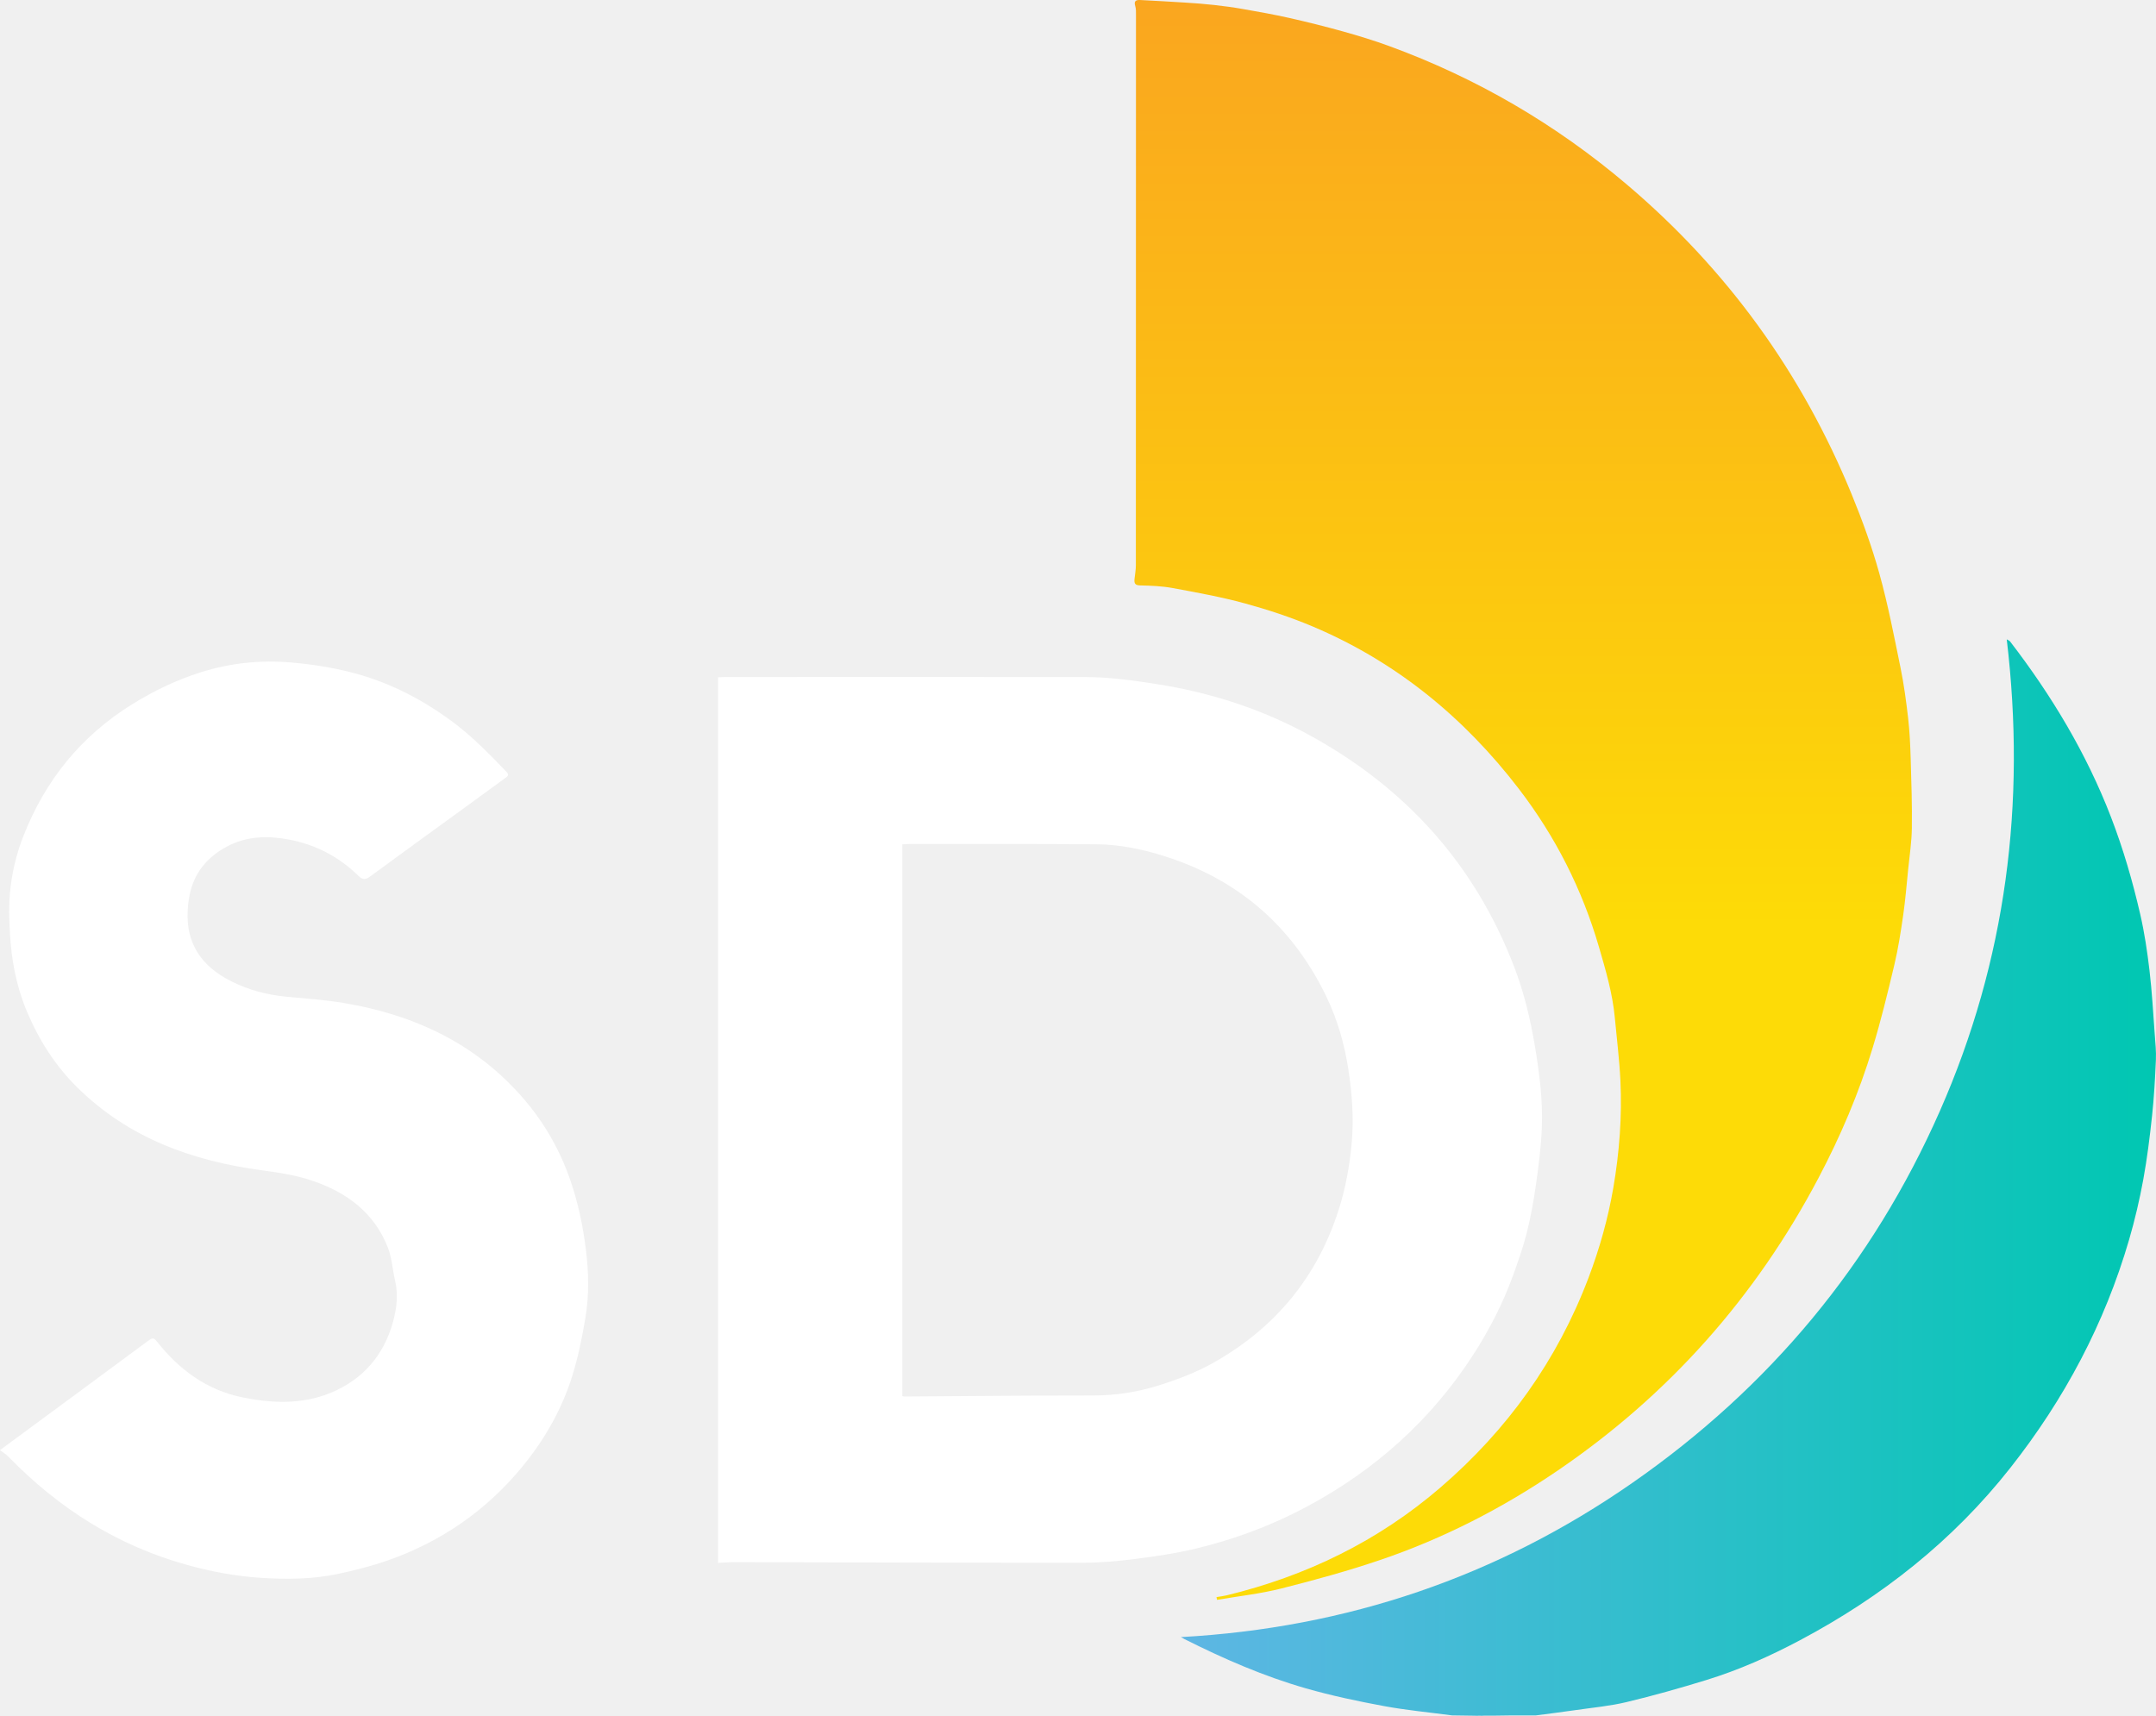
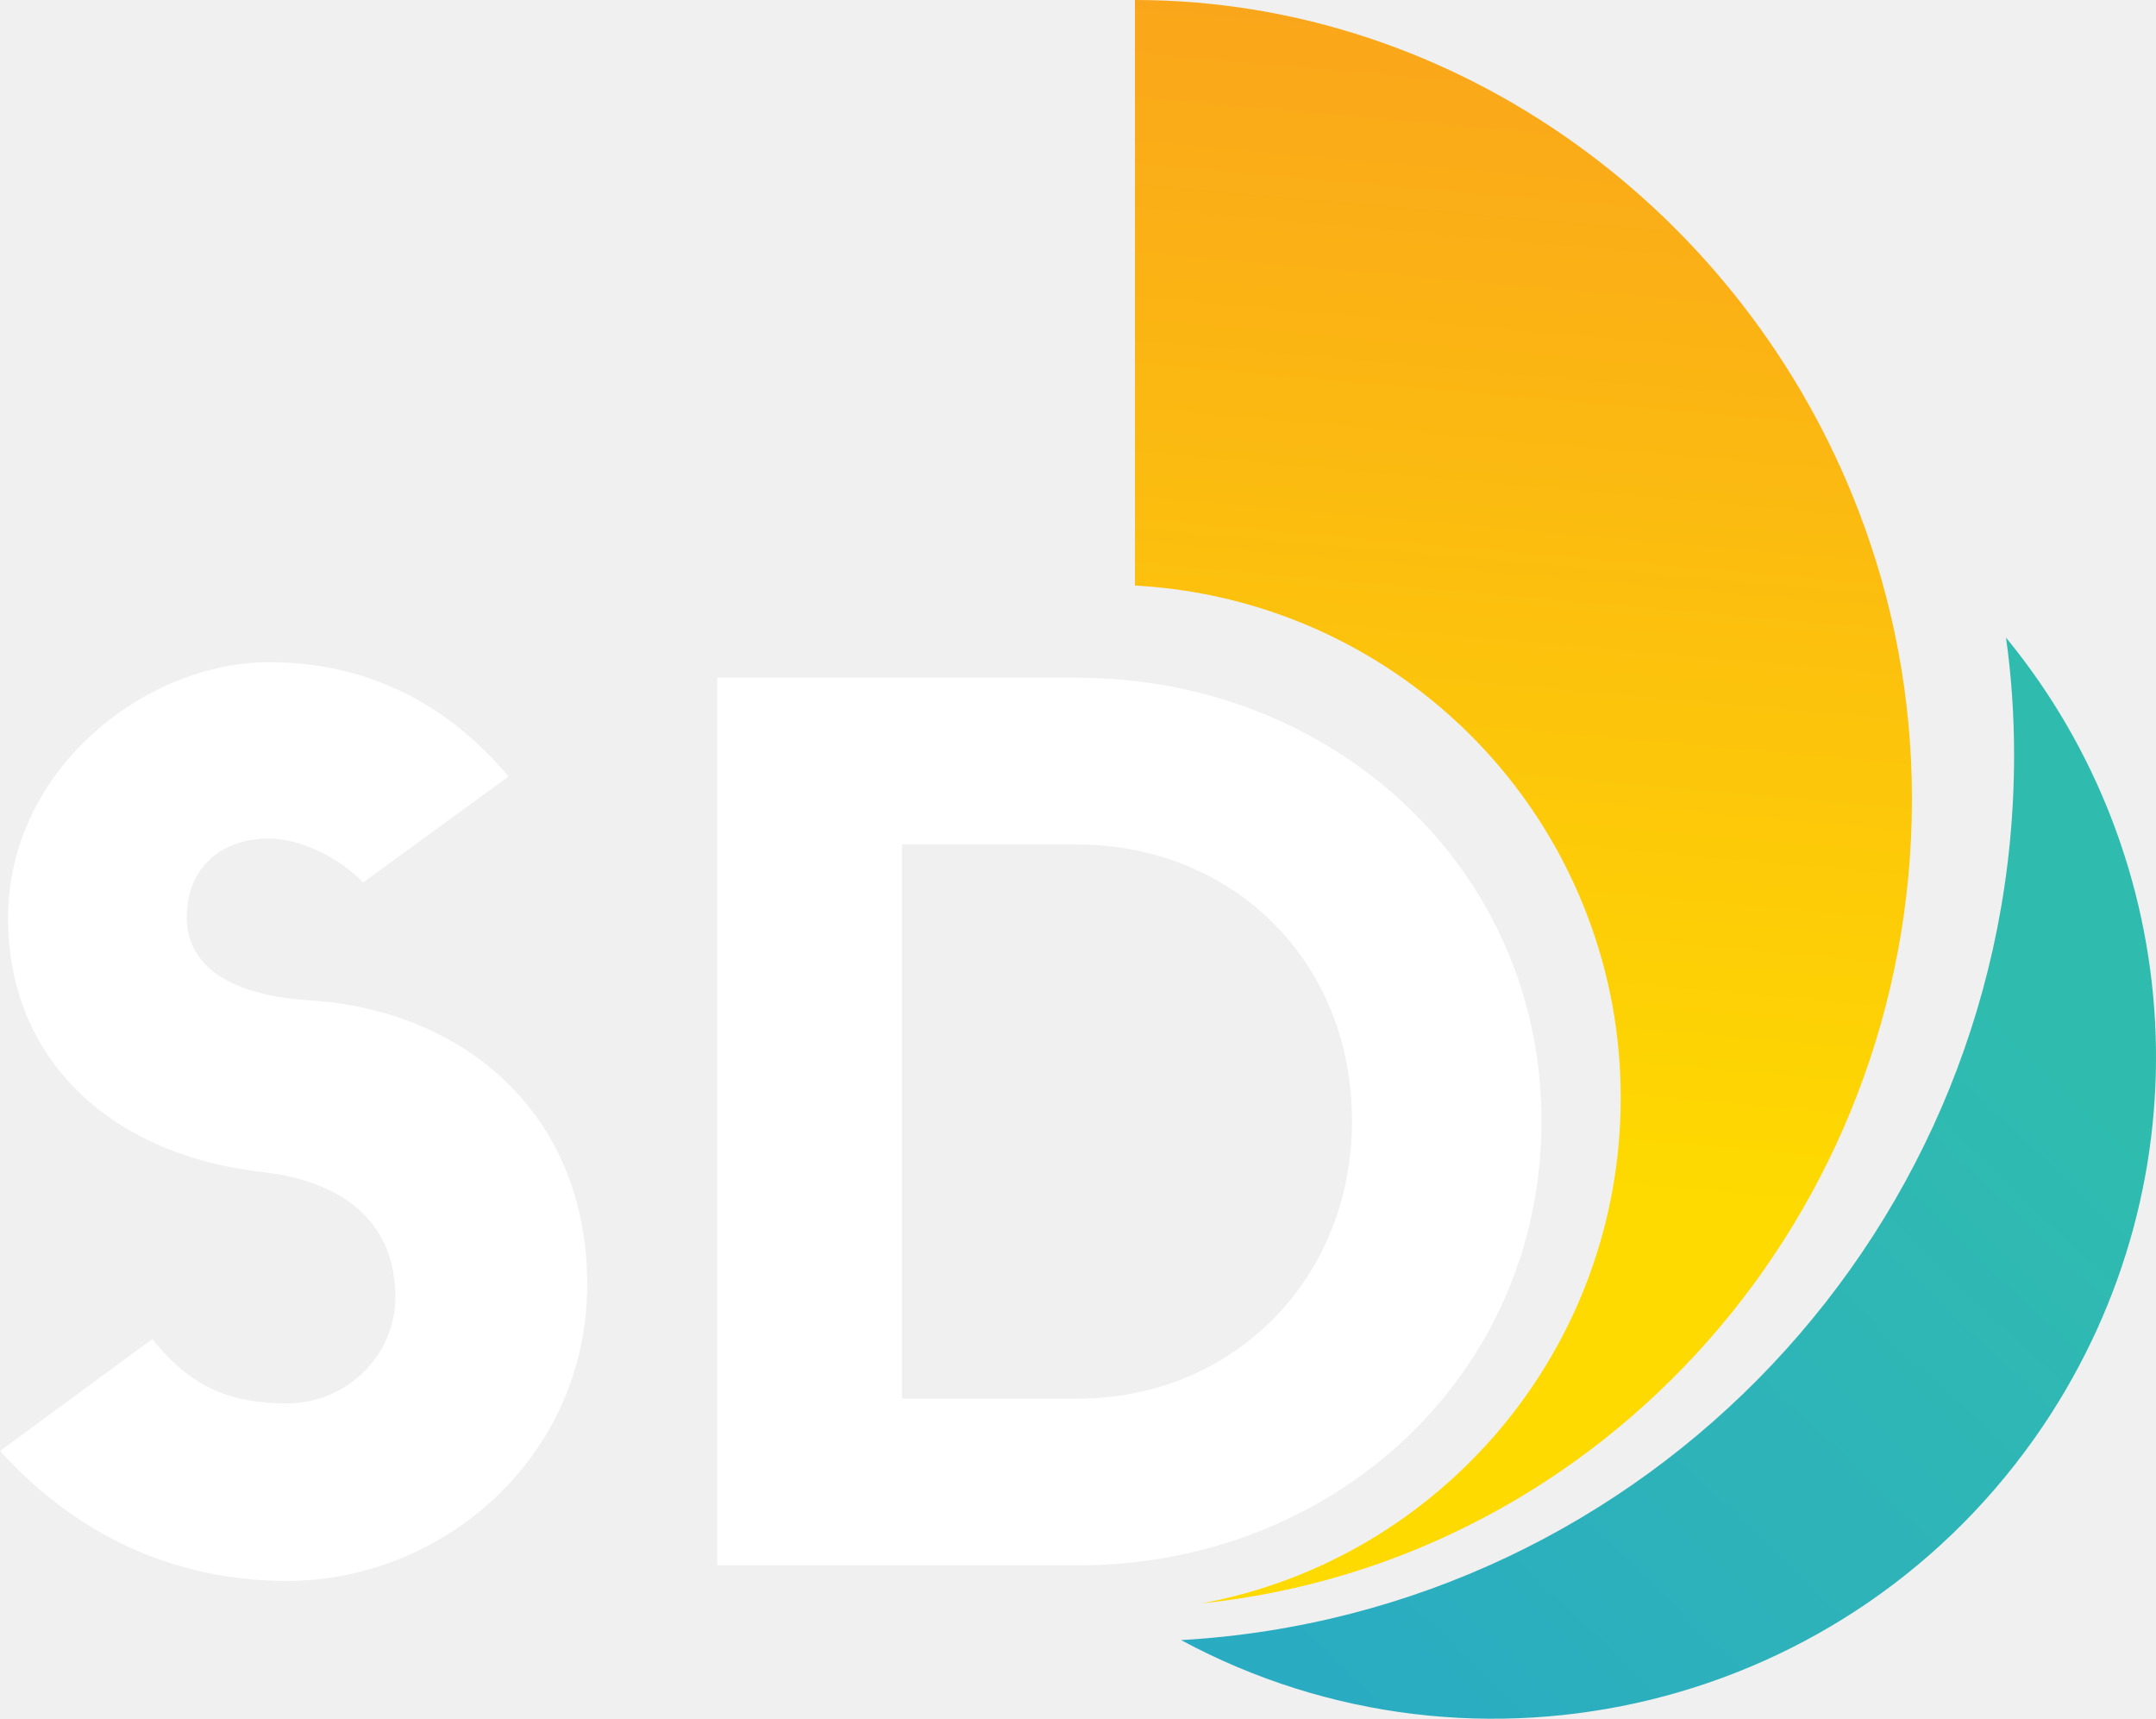
- <svg xmlns="http://www.w3.org/2000/svg" id="Layer_1" viewBox="0 0 1000 795.91">
-   <defs>
-     <style>.cls-1{fill:url(#linear-gradient);}.cls-2{fill:#fff;}.cls-3{fill:url(#linear-gradient-2);}</style>
-     <linearGradient id="linear-gradient" x1="706.5" y1="742.13" x2="706.5" y2="0" gradientUnits="userSpaceOnUse">
-       <stop offset=".42" stop-color="#fddb07" />
-       <stop offset="1" stop-color="#faa61f" />
-     </linearGradient>
-     <linearGradient id="linear-gradient-2" x1="547.75" y1="546.25" x2="1000" y2="546.25" gradientUnits="userSpaceOnUse">
-       <stop offset="0" stop-color="#5eb6e4" />
-       <stop offset="1" stop-color="#00c7b2" />
-     </linearGradient>
-   </defs>
-   <path id="Top_Sail" class="cls-1" d="m564.27,740.83c1.56-.26,3.15-.43,4.68-.8,36.95-8.98,70.22-25.1,99.2-50.06,31.02-26.72,54.08-58.89,68.6-97.14,5.16-13.6,9.1-27.61,11.56-41.94,2.81-16.41,4.06-33,3.27-49.64-.46-9.74-1.69-19.44-2.59-29.16-1.04-11.22-4.2-21.95-7.33-32.71-7.8-26.82-20.23-51.36-37.19-73.46-25.46-33.19-56.99-59.02-95.75-75.37-10.16-4.28-20.73-7.76-31.38-10.67-10.99-3-22.26-5.03-33.48-7.11-4.93-.91-10.03-1.1-15.06-1.21-2.5-.05-2.78-1.13-2.58-3.05.22-2.12.62-4.23.62-6.35.04-84.99.05-169.98.05-254.98,0-1.47.08-3.01-.34-4.38-.69-2.29.29-2.9,2.26-2.79,6.99.37,13.98.74,20.96,1.19,4.43.28,8.86.61,13.26,1.1,4.51.5,9.02,1.1,13.49,1.89,7.16,1.26,14.32,2.52,21.4,4.12,8.39,1.89,16.74,3.97,25.02,6.28,7.17,2,14.31,4.19,21.29,6.74,40.59,14.82,77.35,36.29,110.29,64.22,46.47,39.39,81.2,87.38,104.3,143.69,4.93,12.02,9.4,24.33,12.88,36.84,3.99,14.36,6.82,29.06,9.81,43.68,1.57,7.69,2.62,15.52,3.52,23.32.72,6.26,1,12.58,1.19,18.88.33,10.75.68,21.51.54,32.26-.08,6.26-1.05,12.51-1.68,18.76-.72,7.18-1.31,14.37-2.33,21.51-1.12,7.74-2.31,15.5-4.12,23.1-3.07,12.96-6.23,25.93-10.11,38.66-6.33,20.83-14.85,40.81-25.01,60.08-29.14,55.28-69.41,100.67-121.08,135.86-25.52,17.38-52.84,31.42-82.07,41.37-15.12,5.15-30.59,9.39-46.09,13.3-9.75,2.46-19.85,3.55-29.8,5.26-.08-.43-.15-.87-.23-1.3Z" />
-   <path id="D" class="cls-2" d="m333.04,314.19c1.17-.06,2.14-.14,3.1-.14,55.78-.01,111.57-.06,167.35.01,11.13.02,22.12,1.56,33.12,3.29,25.26,3.95,49.16,11.76,71.52,24.09,44.25,24.4,76.09,59.81,94.22,107.16,4.54,11.86,7.47,24.16,9.58,36.71,2.11,12.57,3.72,25.18,3.21,37.91-.35,8.68-1.46,17.35-2.68,25.96-1.07,7.58-2.43,15.16-4.29,22.59-1.69,6.76-4.04,13.37-6.41,19.93-4.71,12.99-11,25.21-18.5,36.81-19.53,30.23-45.49,53.45-77.17,70.4-16.31,8.73-33.53,15.14-51.46,19.44-9.31,2.23-18.85,3.61-28.36,4.83-7.97,1.02-16.04,1.72-24.07,1.73-53.9.03-107.8-.17-161.7-.28-2.43,0-4.86.22-7.46.35v-410.78Zm85.47,333.41c.38.11.57.2.75.2,29.35-.18,58.7-.49,88.05-.49,10.3,0,20.35-1.6,30.02-4.62,8.78-2.74,17.57-6.1,25.55-10.6,28.44-16.02,48.01-39.53,58.01-70.85,3.19-10,5.05-20.2,6.02-30.55,1.09-11.65.26-23.26-1.55-34.88-1.81-11.63-5.01-22.78-10.06-33.3-15.59-32.48-40.58-54.37-75.03-65.31-10.34-3.28-20.92-5.48-31.74-5.57-28.97-.23-57.94-.11-86.91-.13-1.04,0-2.07.1-3.11.15v255.94Z" />
-   <path id="S" class="cls-2" d="m0,672.66c22.84-16.83,45.96-33.83,69.01-50.92,1.68-1.24,2.44-1.15,3.72.48,10.24,13.05,23.1,22.54,39.48,25.92,13.76,2.84,27.82,3.47,41.22-2.07,14.96-6.19,24.63-17.47,28.89-32.99,1.68-6.11,2.44-12.57.94-19.02-1.2-5.13-1.48-10.58-3.38-15.41-6.35-16.16-19-25.52-35.04-30.96-7.59-2.57-15.41-3.76-23.31-4.82-32.27-4.32-61.81-14.95-85.55-38.31-10.26-10.09-17.87-22-23.45-35.25-3.71-8.82-5.97-18.01-7.13-27.46-.64-5.21-.9-10.48-1.09-15.73-.46-13.07,1.73-25.89,6.41-37.95,10.06-25.93,26.73-46.69,50.6-61.49,10.09-6.26,20.69-11.35,31.95-14.88,13.59-4.26,27.56-5.73,41.88-4.48,10.76.94,21.34,2.64,31.65,5.64,15.42,4.48,29.46,11.84,42.41,21.34,9.48,6.95,17.6,15.3,25.7,23.73,1.46,1.52.48,2.12-.63,2.93-6.74,4.9-13.47,9.82-20.21,14.73-14.11,10.27-28.27,20.48-42.32,30.83-2.23,1.64-3.53,1.7-5.61-.34-8.89-8.72-19.7-14.34-31.8-16.68-9.77-1.89-19.72-1.8-29.01,3.14-9.39,4.99-15.54,12.57-17.46,22.92-3.3,17.74,2.47,31.19,19.61,39.74,7.9,3.94,16.33,6.17,25.14,7.02,8.91.86,17.88,1.45,26.7,2.92,32.95,5.5,61.78,18.97,83.87,44.82,9.56,11.19,16.67,23.77,21.46,37.76,3.53,10.3,5.72,20.79,7.07,31.57,1.33,10.61,1.58,21.2-.16,31.69-1.52,9.18-3.39,18.4-6.16,27.27-4.83,15.43-12.77,29.35-23.03,41.87-16.67,20.34-37.55,34.82-62.32,43.54-7.58,2.67-15.45,4.66-23.33,6.33-11.81,2.51-23.89,2.57-35.84,1.81-11.48-.73-22.82-2.87-33.99-5.95-32.43-8.96-59.7-26.28-83-50.25-1.23-1.27-2.81-2.19-3.9-3.03Z" />
-   <path id="Bottom_Sail" class="cls-3" d="m695.89,795.81c-1.54.01-3.08.03-4.62.04-.23,0-.47,0-.7,0-.55,0-1.1,0-1.66,0-.23,0-.47,0-.7,0-.36.02-.71.04-1.07.05-.23-.01-.47-.02-.7-.04-.55.01-1.1.03-1.65.04-.24-.01-.47-.02-.71-.03-3.52-.05-7.05-.1-10.57-.15-10.57-1.41-21.22-2.4-31.7-4.34-12.16-2.26-24.31-4.82-36.19-8.23-19.52-5.6-38.11-13.71-56.25-22.83-.34-.17-.66-.37-1.63-.92,76.95-4.26,146.73-27.95,209.41-71.56,63.5-44.18,111.39-101.59,142.62-172.5,30.77-69.86,40.04-142.86,31-218.76.6.37,1.24.56,1.57,1,19.25,25.04,35.38,51.85,46.78,81.43,5.66,14.7,10.04,29.77,13.56,45.07,1.98,8.59,3.28,17.38,4.31,26.14,1.15,9.8,1.69,19.68,2.42,29.53.3,3.97.72,7.97.54,11.93-.38,8.61-.85,17.23-1.77,25.8-1.06,9.94-2.29,19.89-4.09,29.72-1.72,9.36-3.9,18.69-6.56,27.83-11.34,38.93-30.01,74.04-55.12,105.9-26.68,33.85-59.69,59.82-97.55,79.93-13.92,7.39-28.3,13.81-43.37,18.44-12.24,3.76-24.59,7.26-37.05,10.24-7.76,1.86-15.79,2.58-23.71,3.73-6.09.88-12.19,1.64-18.29,2.45-4.12,0-8.24.01-12.36.02-1.4.02-2.8.04-4.2.06Z" />
+ <svg xmlns="http://www.w3.org/2000/svg" version="1.1" id="Layer_1" x="0px" y="0px" viewBox="0 0 534.73 426.23" style="enable-background:new 0 0 534.73 426.23;" xml:space="preserve">
+   <style type="text/css">
+ 	.st0{fill:url(#SVGID_1_);}
+ 	.st1{fill:#FFFFFF;}
+ 	.st2{fill:url(#SVGID_00000149382102490128230040000017229481277010160059_);}
+ </style>
+   <g>
+     <g>
+       <g>
+         <g>
+           <linearGradient id="SVGID_1_" gradientUnits="userSpaceOnUse" x1="361.181" y1="292.465" x2="390.094" y2="-35.208">
+             <stop offset="0" style="stop-color:#FEDA00" />
+             <stop offset="1" style="stop-color:#F99E1F" />
+           </linearGradient>
+           <path class="st0" d="M461.06,126.94C432.7,52.63,361.59,0,281.49,0v145.21c51.59,2.82,94.87,36,112.24,81.96      c5.35,14.03,8.24,29.17,8.24,45.06c0,62.43-44.69,114.4-103.93,125.38c99.92-10.39,176.16-96.65,176.16-199.47      C474.2,173.04,469.52,148.99,461.06,126.94z" />
+         </g>
+         <g>
+           <g>
+             <g>
+               <path class="st1" d="M77.06,248.1c-23.31-1.48-30.73-10.62-30.73-20.64c0-12.1,8.31-19.52,20.41-19.52        c7.65,0,17.45,4.75,23.31,10.91l36.08-26.28c-16.85-20.04-37.49-28.36-59.39-28.36C36.3,164.21,2,190.49,2,227.76        c0,34.52,24.87,58.5,62.95,62.88c21.31,2.38,33.11,13.36,33.11,31.03c0,14.18-11.8,26.35-26.87,26.35        c-12.99,0-23.38-3.27-33.41-15.96L0,359.82c20.93,23.01,46.03,32.22,71.19,32.22c38.68,0,74.46-30.73,74.46-73.57        C145.65,275.86,114.62,250.47,77.06,248.1z" />
+             </g>
+             <path class="st1" d="M267.1,168.07h-89.23v220.11h89.53c63.25,0,114.92-46.99,114.92-110.24       C382.31,215.36,330.64,168.07,267.1,168.07z M267.39,346.83h-43.72V209.42h43.43c38.38,0,68.22,28.65,68.22,68.52       C335.32,317.58,305.48,346.83,267.39,346.83z" />
+           </g>
+         </g>
+       </g>
+       <linearGradient id="SVGID_00000062157446928786453500000010377359359698662832_" gradientUnits="userSpaceOnUse" x1="547.718" y1="209.812" x2="167.202" y2="608.449">
+         <stop offset="0.113" style="stop-color:#2FBCAF" />
+         <stop offset="0.351" style="stop-color:#2EB3B9" />
+         <stop offset="0.845" style="stop-color:#22A1CE" />
+         <stop offset="1" style="stop-color:#1A9AD7" />
+       </linearGradient>
+       <path style="fill:url(#SVGID_00000062157446928786453500000010377359359698662832_);" d="M497.53,158.12c1.34,9.5,2,19.29,2,29.16    c0,117.03-91.2,212.84-206.6,219.44c73.39,39.55,166.16,17.51,213.8-53.13C548.14,292,542.42,212.81,497.53,158.12z" />
+     </g>
+   </g>
</svg>
